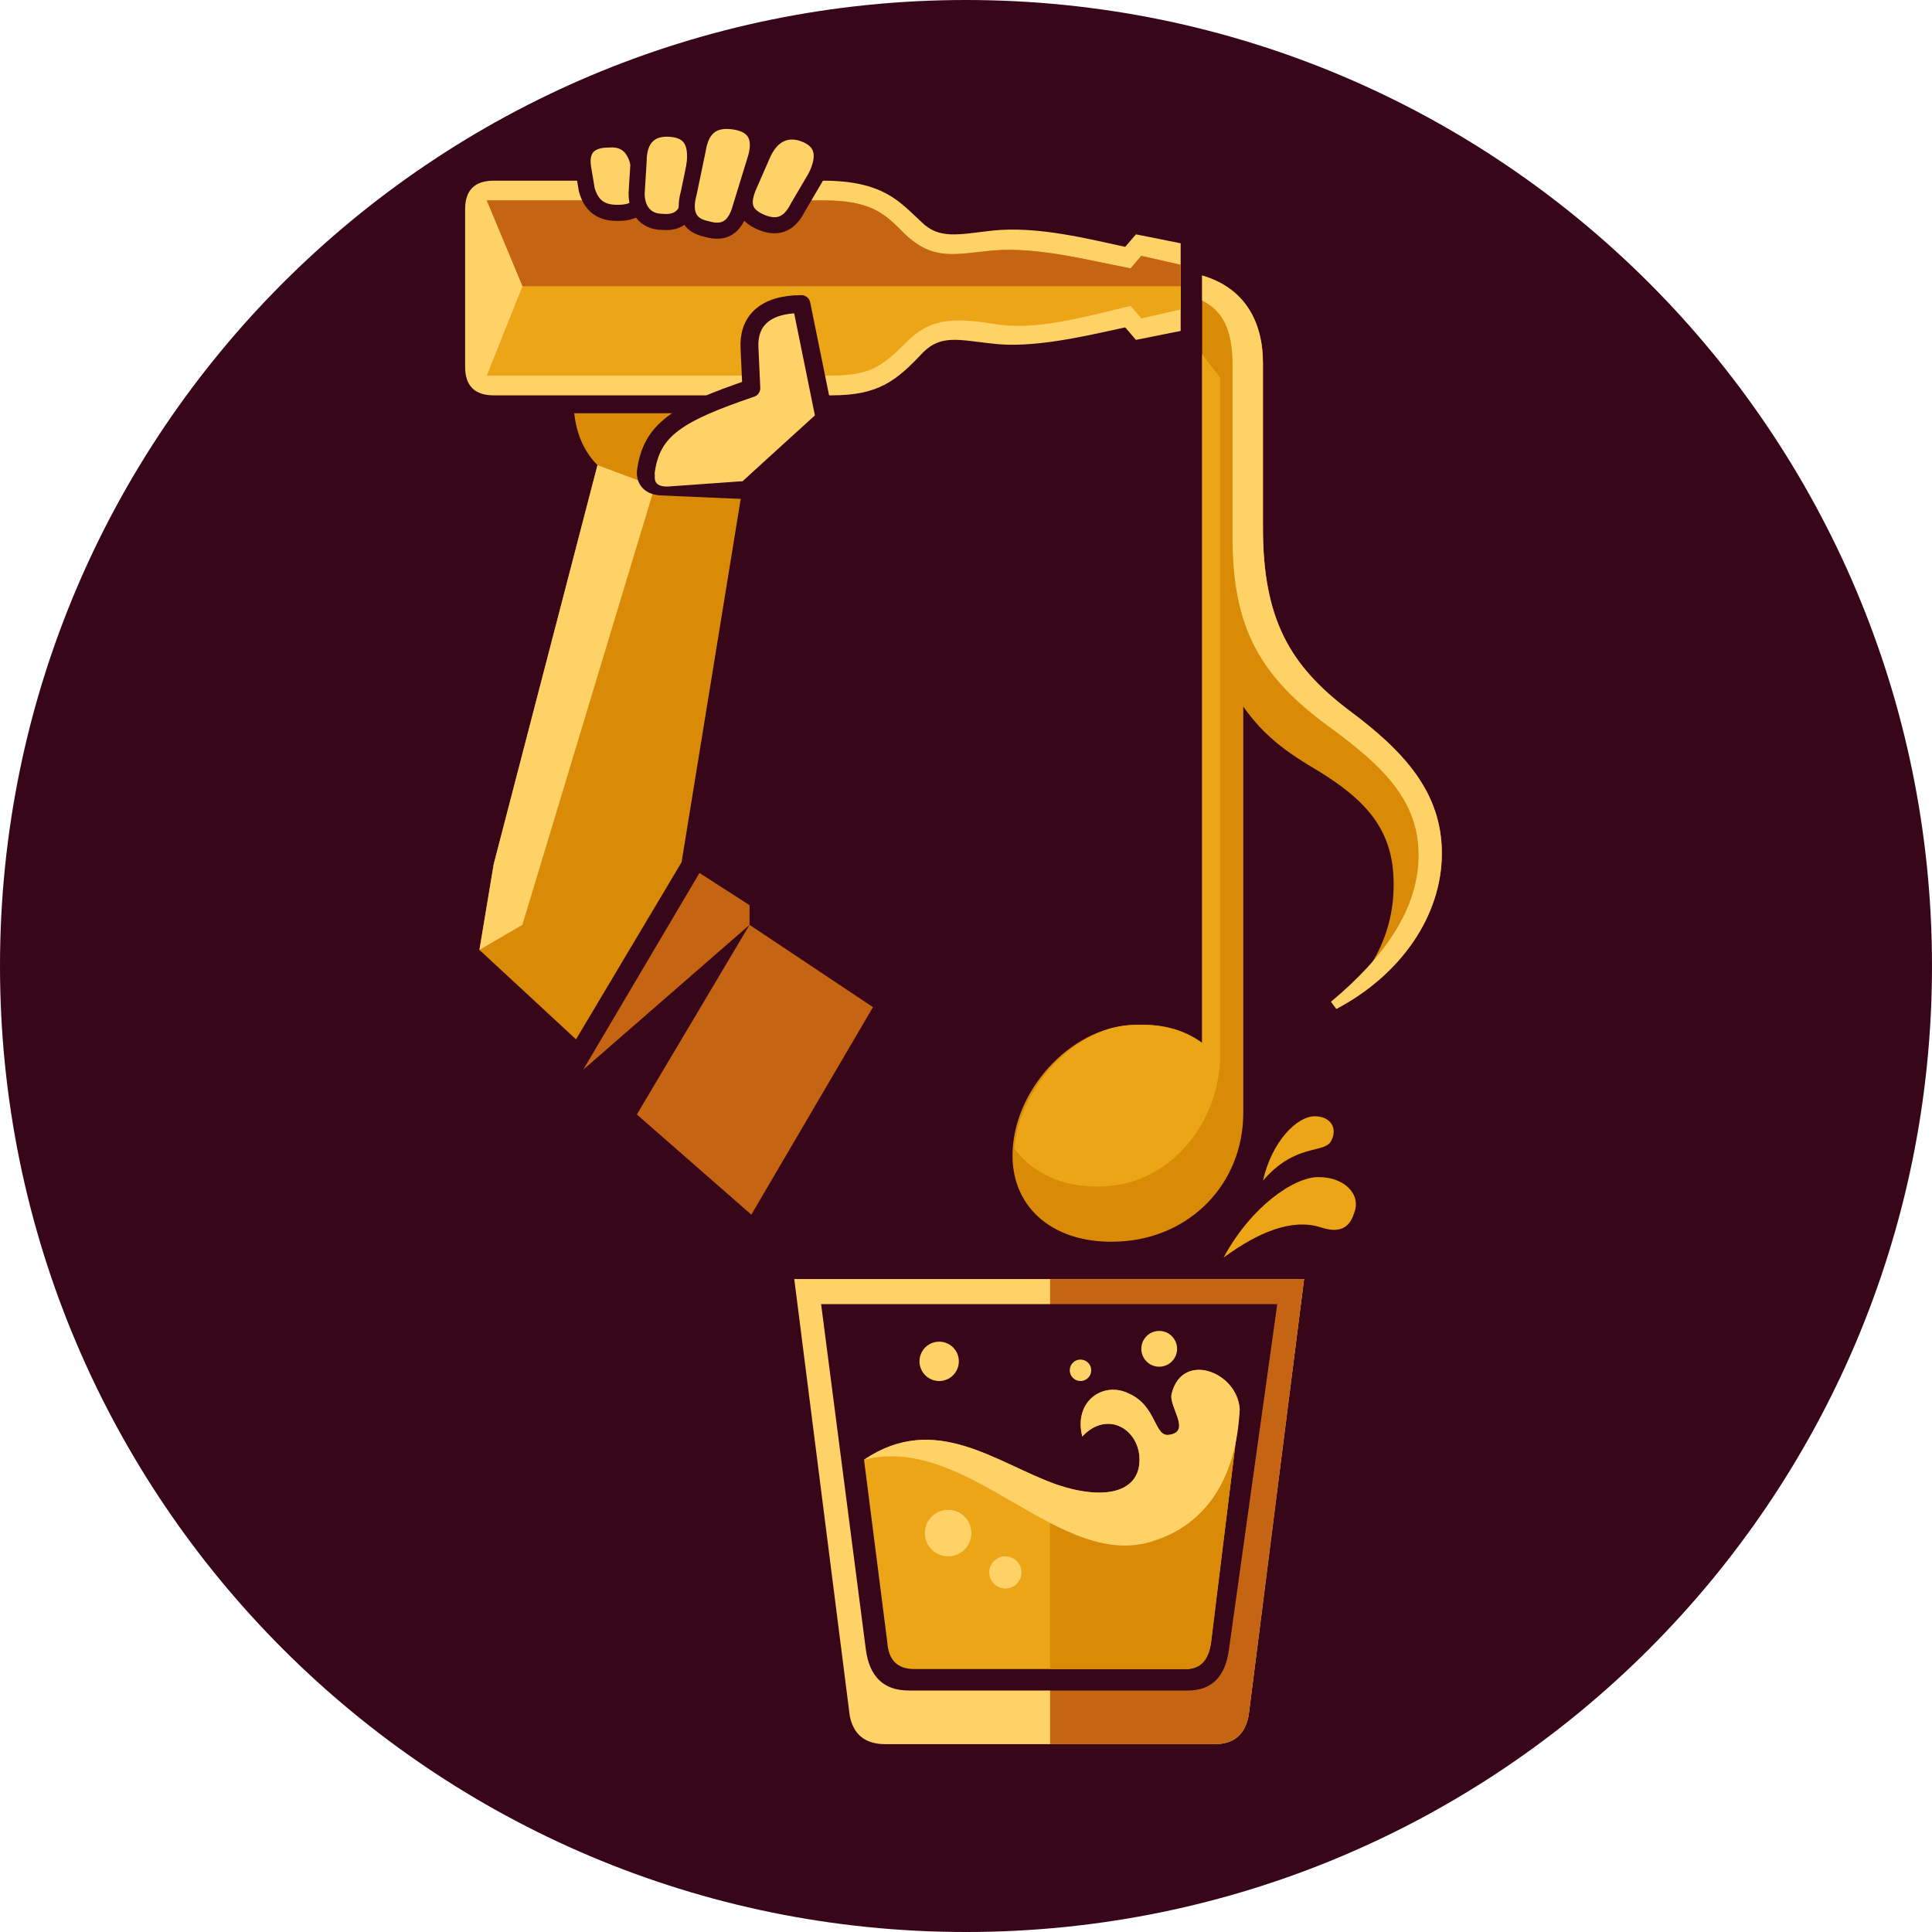
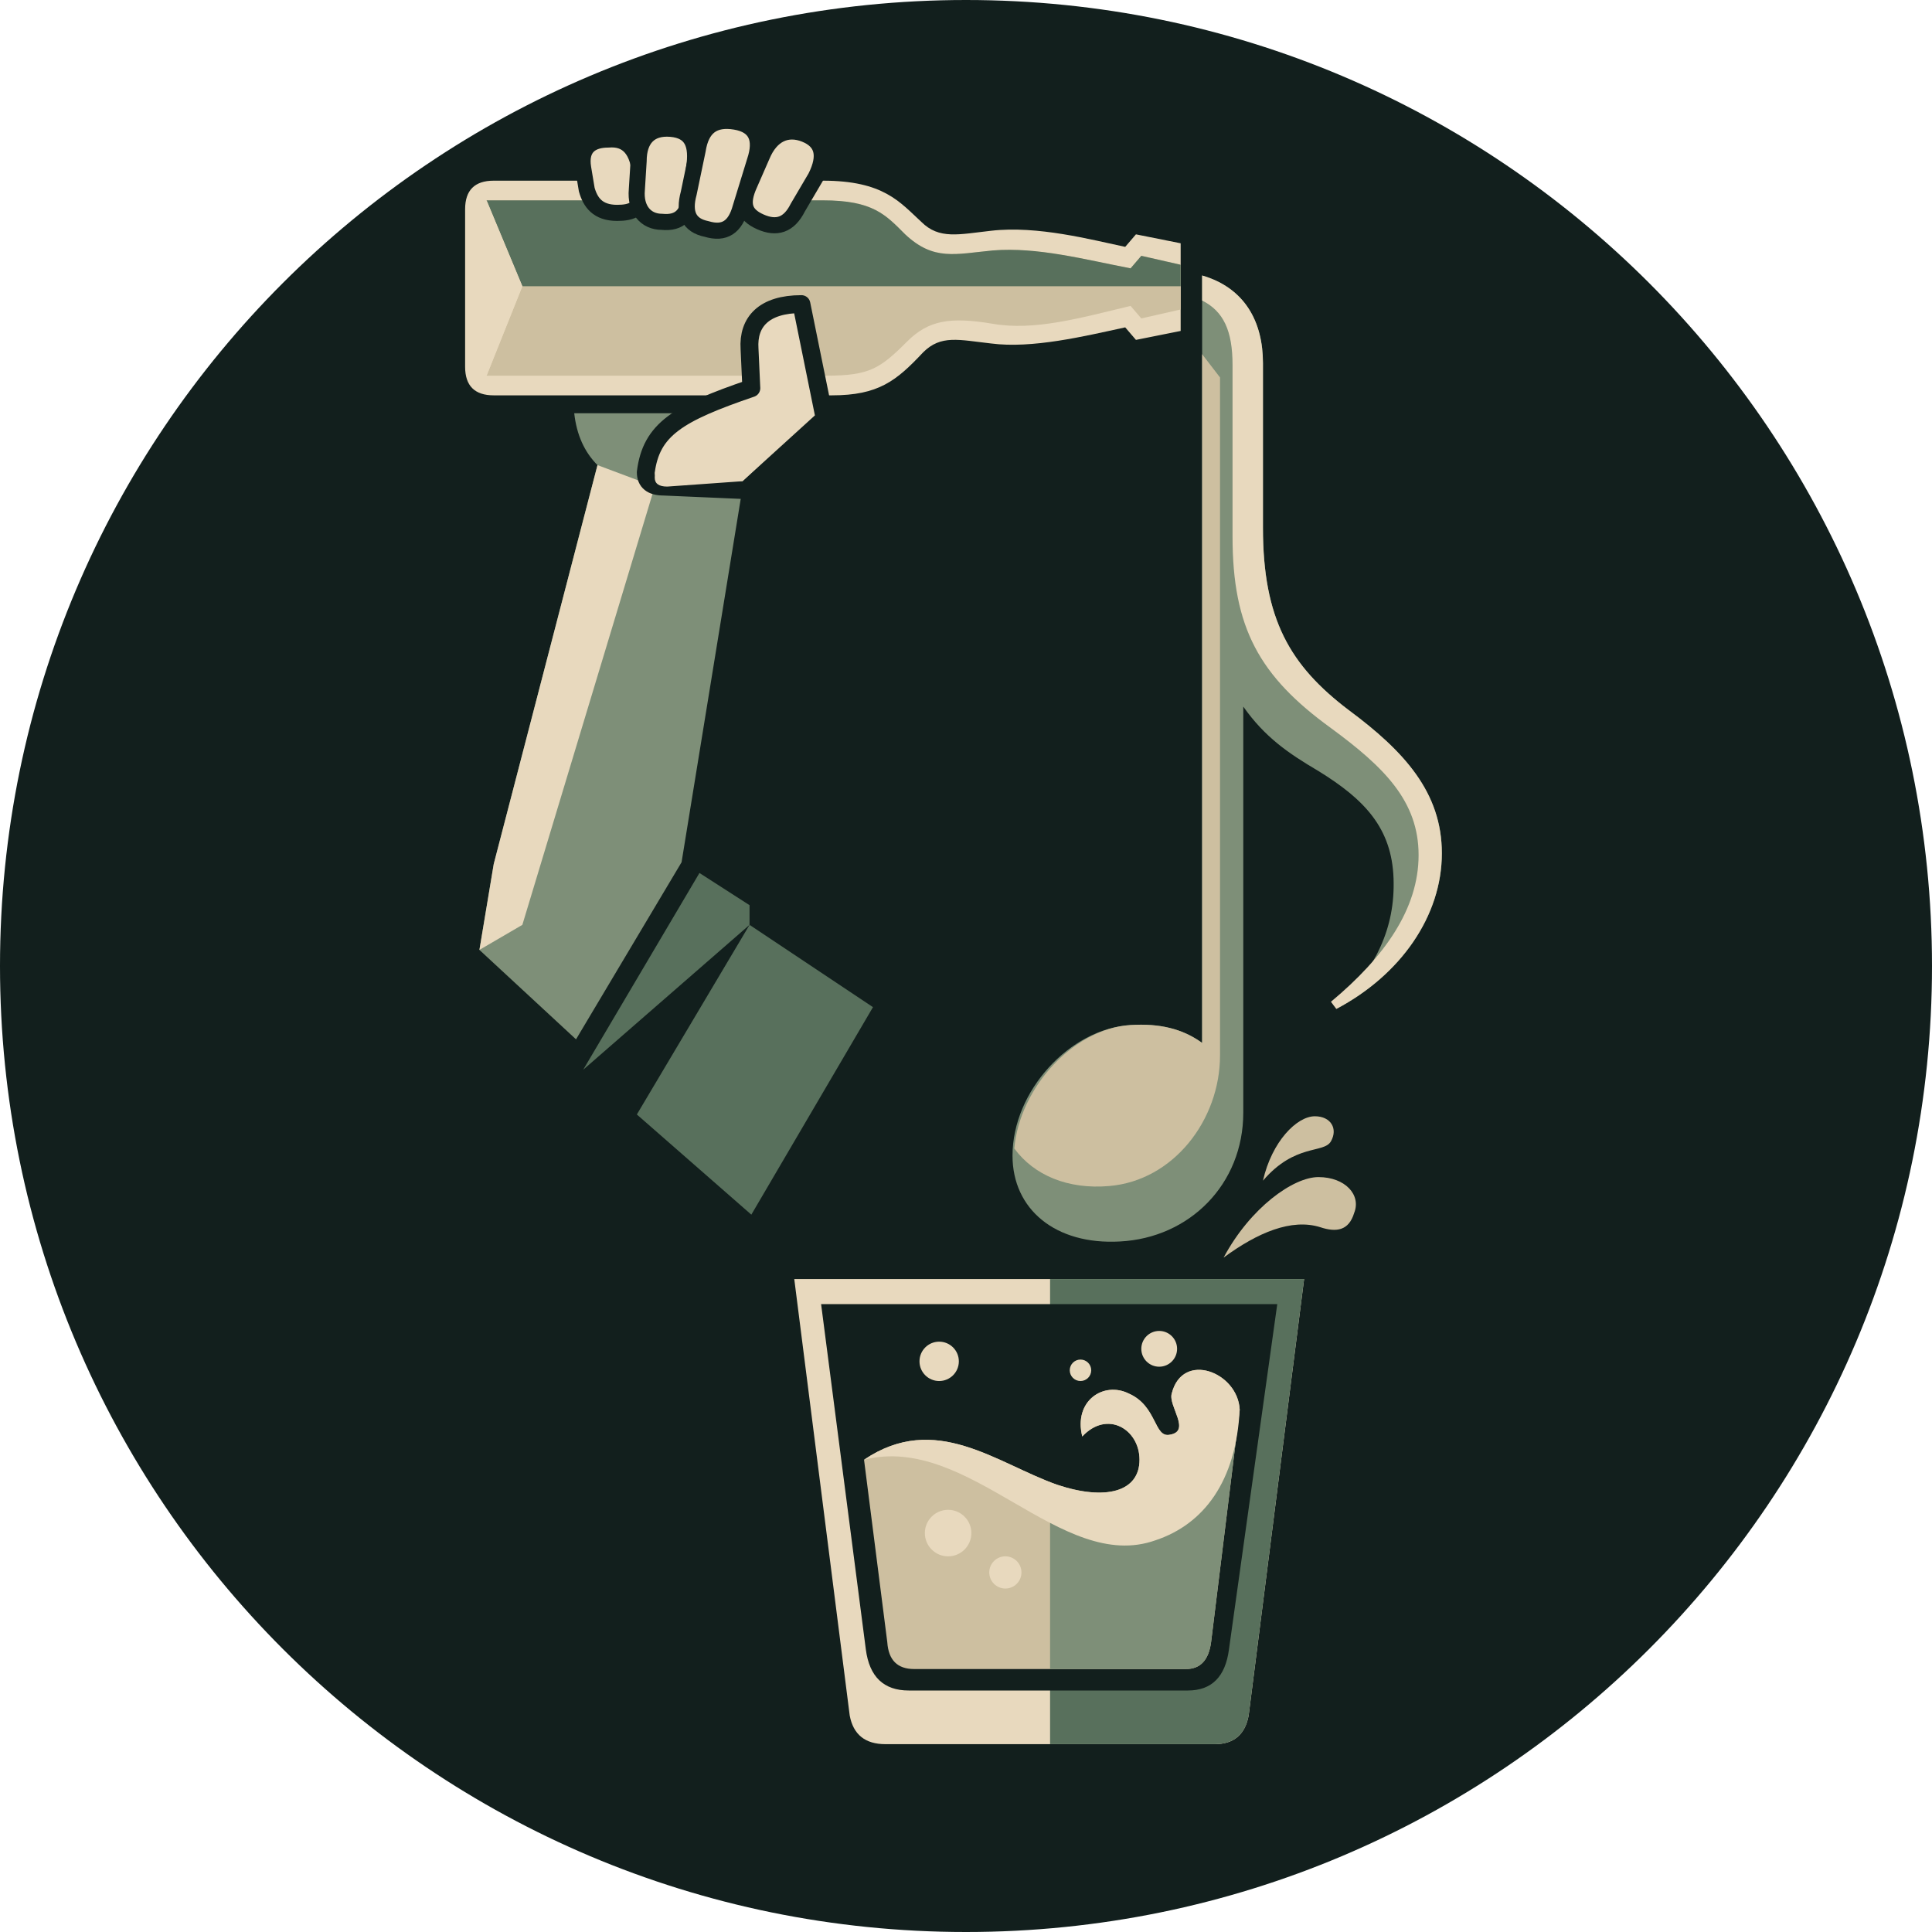
<svg xmlns="http://www.w3.org/2000/svg" width="1000" height="1000" viewBox="-40 -40 1080 1080" role="img" aria-labelledby="title desc">
-   <circle id="background" cx="500" cy="500" r="540" fill="#380619" />
+   <circle id="background" cx="500" cy="500" r="540" fill="#121F1D" />
  <g id="bottle">
-     <path fill="#FFD268" d="M236 61H420C454 61 463 73 475 84C485 94 496 91 514 89C540 86 570 94 589 98L595 91L620 96V145L595 150L589 143C566 148 537 155 514 152C496 150 486 147 476 157C461 173 451 181 425 181H236Q220 181 220 165V77Q220 61 236 61Z" />
-     <path fill="#EBA516" d="M232 72H420C448 72 455 80 466 91C482 106 494 102 515 100C540 98 566 105 592 110L598 103L620 108V133L598 138L592 131C563 138 538 145 515 141C491 137 479 139 467 151C452 166 446 170 422 170H232L252 120Z" />
-     <path fill="#C56413" d="M232 72H420C448 72 455 80 466 91C482 106 494 102 515 100C540 98 566 105 592 110L598 103L620 108V120H252Z" />
-     <path fill="#FFD268" d="M232 72L252 120L232 170Z" />
+     <path fill="#E8D9BE" d="M236 61H420C454 61 463 73 475 84C485 94 496 91 514 89C540 86 570 94 589 98L595 91L620 96V145L595 150L589 143C566 148 537 155 514 152C496 150 486 147 476 157C461 173 451 181 425 181H236Q220 181 220 165V77Q220 61 236 61Z" />
+     <path fill="#CDBFA0" d="M232 72H420C448 72 455 80 466 91C482 106 494 102 515 100C540 98 566 105 592 110L598 103L620 108V133L598 138L592 131C563 138 538 145 515 141C491 137 479 139 467 151C452 166 446 170 422 170H232L252 120Z" />
+     <path fill="#58705C" d="M232 72H420C448 72 455 80 466 91C482 106 494 102 515 100C540 98 566 105 592 110L598 103L620 108V120H252Z" />
+     <path fill="#E8D9BE" d="M232 72L252 120L232 170Z" />
  </g>
  <g id="arm">
-     <path fill="#D98B08" d="M281 191H354L376 227L341 442L282 541L228 491L236 443L294 220Q283 209 281 191Z" />
-     <path fill="#FFD268" d="M294 220L326 232L252 477L228 491L236 443Z" />
-     <path fill="#FFD268" stroke="#380619" stroke-width="10" stroke-linejoin="round" d="M321 224C324 200 339 191 380 177L379 155C378 140 387 130 408 130L421 194L377 234L331 232Q321 232 321 224Z" />
-     <path fill="#FFD268" d="M330 213C327 218 326 224 326 227Q326 232 333 232L375 229L407 199Z" />
-     <path fill="#C56413" d="M379 477L448 523L380 639L316 583Z" />
-     <path fill="#C56413" d="M351 448L379 466V477L286 558Z" />
+     <path fill="#7E8F78" d="M281 191H354L376 227L341 442L282 541L228 491L236 443L294 220Q283 209 281 191Z" />
+     <path fill="#E8D9BE" d="M294 220L326 232L252 477L228 491L236 443Z" />
+     <path fill="#E8D9BE" stroke="#121F1D" stroke-width="10" stroke-linejoin="round" d="M321 224C324 200 339 191 380 177L379 155C378 140 387 130 408 130L421 194L377 234L331 232Q321 232 321 224Z" />
+     <path fill="#E8D9BE" d="M330 213C327 218 326 224 326 227Q326 232 333 232L375 229L407 199Z" />
+     <path fill="#58705C" d="M379 477L448 523L380 639L316 583Z" />
+     <path fill="#58705C" d="M351 448L379 466V477L286 558Z" />
  </g>
-   <g id="fingers" fill="#FFD268" stroke="#380619" stroke-width="9" stroke-linejoin="round">
+   <g id="fingers" fill="#E8D9BE" stroke="#121F1D" stroke-width="9" stroke-linejoin="round">
    <path d="M286 54C284 42 291 38 300 38C311 37 317 44 318 59L319 65C320 77 313 79 305 79C294 79 290 73 288 66Z" />
    <path d="M317 50C317 38 323 31 335 32C347 33 350 41 348 54L346 68C345 80 340 85 330 84C321 84 315 77 316 66Z" />
    <path d="M350 44C352 31 359 26 371 28C383 30 386 38 382 50L374 76C371 87 365 91 355 88C345 86 342 79 345 68Z" />
    <path d="M386 47C391 35 400 31 410 35C420 39 422 47 416 59L406 76C401 86 394 88 385 84C376 80 374 74 379 63Z" />
  </g>
  <g id="musical-stream">
-     <path fill="#D98B08" d="M632 114C656 121 666 140 666 163V255C666 306 681 332 714 357C745 380 766 403 766 437C766 472 743 505 707 524C729 501 740 479 739 451C738 423 723 407 697 391C680 381 667 372 655 355V582C655 622 625 652 586 654C550 656 526 636 526 606C526 570 558 535 592 533C608 532 621 535 632 543Z" />
-     <path fill="#FFD268" d="M632 114C656 121 666 140 666 163V255C666 306 681 332 714 357C745 380 766 403 766 437C766 472 743 505 707 524L704 520C734 495 753 468 753 438C753 408 734 389 704 367C664 338 649 311 649 260V164C649 145 644 134 632 128Z" />
-     <path fill="#EBA516" d="M632 543V158L642 171V550C642 586 616 620 580 623C557 625 538 617 527 602C530 568 560 535 592 533C608 532 621 535 632 543Z" />
-     <path fill="#EBA516" d="M666 620C671 598 685 584 695 584C704 584 708 591 704 598C700 605 684 599 666 620Z" />
-     <path fill="#EBA516" d="M644 663C659 635 683 618 697 618C712 618 721 628 717 638C714 648 707 649 698 646C682 641 663 649 644 663Z" />
+     <path fill="#7E8F78" d="M632 114C656 121 666 140 666 163V255C666 306 681 332 714 357C745 380 766 403 766 437C766 472 743 505 707 524C729 501 740 479 739 451C738 423 723 407 697 391C680 381 667 372 655 355V582C655 622 625 652 586 654C550 656 526 636 526 606C526 570 558 535 592 533C608 532 621 535 632 543Z" />
+     <path fill="#E8D9BE" d="M632 114C656 121 666 140 666 163V255C666 306 681 332 714 357C745 380 766 403 766 437C766 472 743 505 707 524L704 520C734 495 753 468 753 438C753 408 734 389 704 367C664 338 649 311 649 260V164C649 145 644 134 632 128Z" />
+     <path fill="#CDBFA0" d="M632 543V158L642 171V550C642 586 616 620 580 623C557 625 538 617 527 602C530 568 560 535 592 533C608 532 621 535 632 543Z" />
+     <path fill="#CDBFA0" d="M666 620C671 598 685 584 695 584C704 584 708 591 704 598C700 605 684 599 666 620Z" />
+     <path fill="#CDBFA0" d="M644 663C659 635 683 618 697 618C712 618 721 628 717 638C714 648 707 649 698 646C682 641 663 649 644 663Z" />
  </g>
  <g id="glass">
-     <path fill="#FFD268" d="M404 675H689L658 919Q655 935 639 935H455Q438 935 435 919Z" />
-     <path fill="#C56413" d="M547 675H689L658 919Q655 935 639 935H547Z" />
-     <path fill="#380619" d="M419 689H674L647 882Q644 905 624 905H468Q447 905 444 882Z" />
-     <path fill="#EBA516" d="M443 776C483 749 517 778 551 790C578 799 597 794 597 776C597 759 579 748 565 763C560 743 577 732 591 739C607 746 605 764 614 762C626 760 613 746 615 739C621 715 652 727 653 748L637 878Q635 893 623 893H471Q457 893 456 878Z" />
-     <path fill="#D98B08" d="M547 810L620 800L653 748L637 878Q635 893 623 893H547Z" />
-     <path fill="#FFD268" d="M443 776C483 749 517 778 551 790C578 799 597 794 597 776C597 759 579 748 565 763C560 743 577 732 591 739C607 746 605 764 614 762C626 760 613 746 615 739C621 715 652 727 653 748C651 788 633 812 606 821C553 840 502 761 443 776Z" />
-     <g id="bubbles" fill="#FFD268">
+     <path fill="#E8D9BE" d="M404 675H689L658 919Q655 935 639 935H455Q438 935 435 919Z" />
+     <path fill="#58705C" d="M547 675H689L658 919Q655 935 639 935H547Z" />
+     <path fill="#121F1D" d="M419 689H674L647 882Q644 905 624 905H468Q447 905 444 882Z" />
+     <path fill="#CDBFA0" d="M443 776C483 749 517 778 551 790C578 799 597 794 597 776C597 759 579 748 565 763C560 743 577 732 591 739C607 746 605 764 614 762C626 760 613 746 615 739C621 715 652 727 653 748L637 878Q635 893 623 893H471Q457 893 456 878Z" />
+     <path fill="#7E8F78" d="M547 810L620 800L653 748L637 878Q635 893 623 893H547Z" />
+     <path fill="#E8D9BE" d="M443 776C483 749 517 778 551 790C578 799 597 794 597 776C597 759 579 748 565 763C560 743 577 732 591 739C607 746 605 764 614 762C626 760 613 746 615 739C621 715 652 727 653 748C651 788 633 812 606 821C553 840 502 761 443 776Z" />
+     <g id="bubbles" fill="#E8D9BE">
      <circle cx="485" cy="721" r="11" />
      <circle cx="608" cy="714" r="10" />
      <circle cx="564" cy="726" r="6" />
      <circle cx="490" cy="817" r="13" />
      <circle cx="522" cy="839" r="9" />
    </g>
  </g>
</svg>
